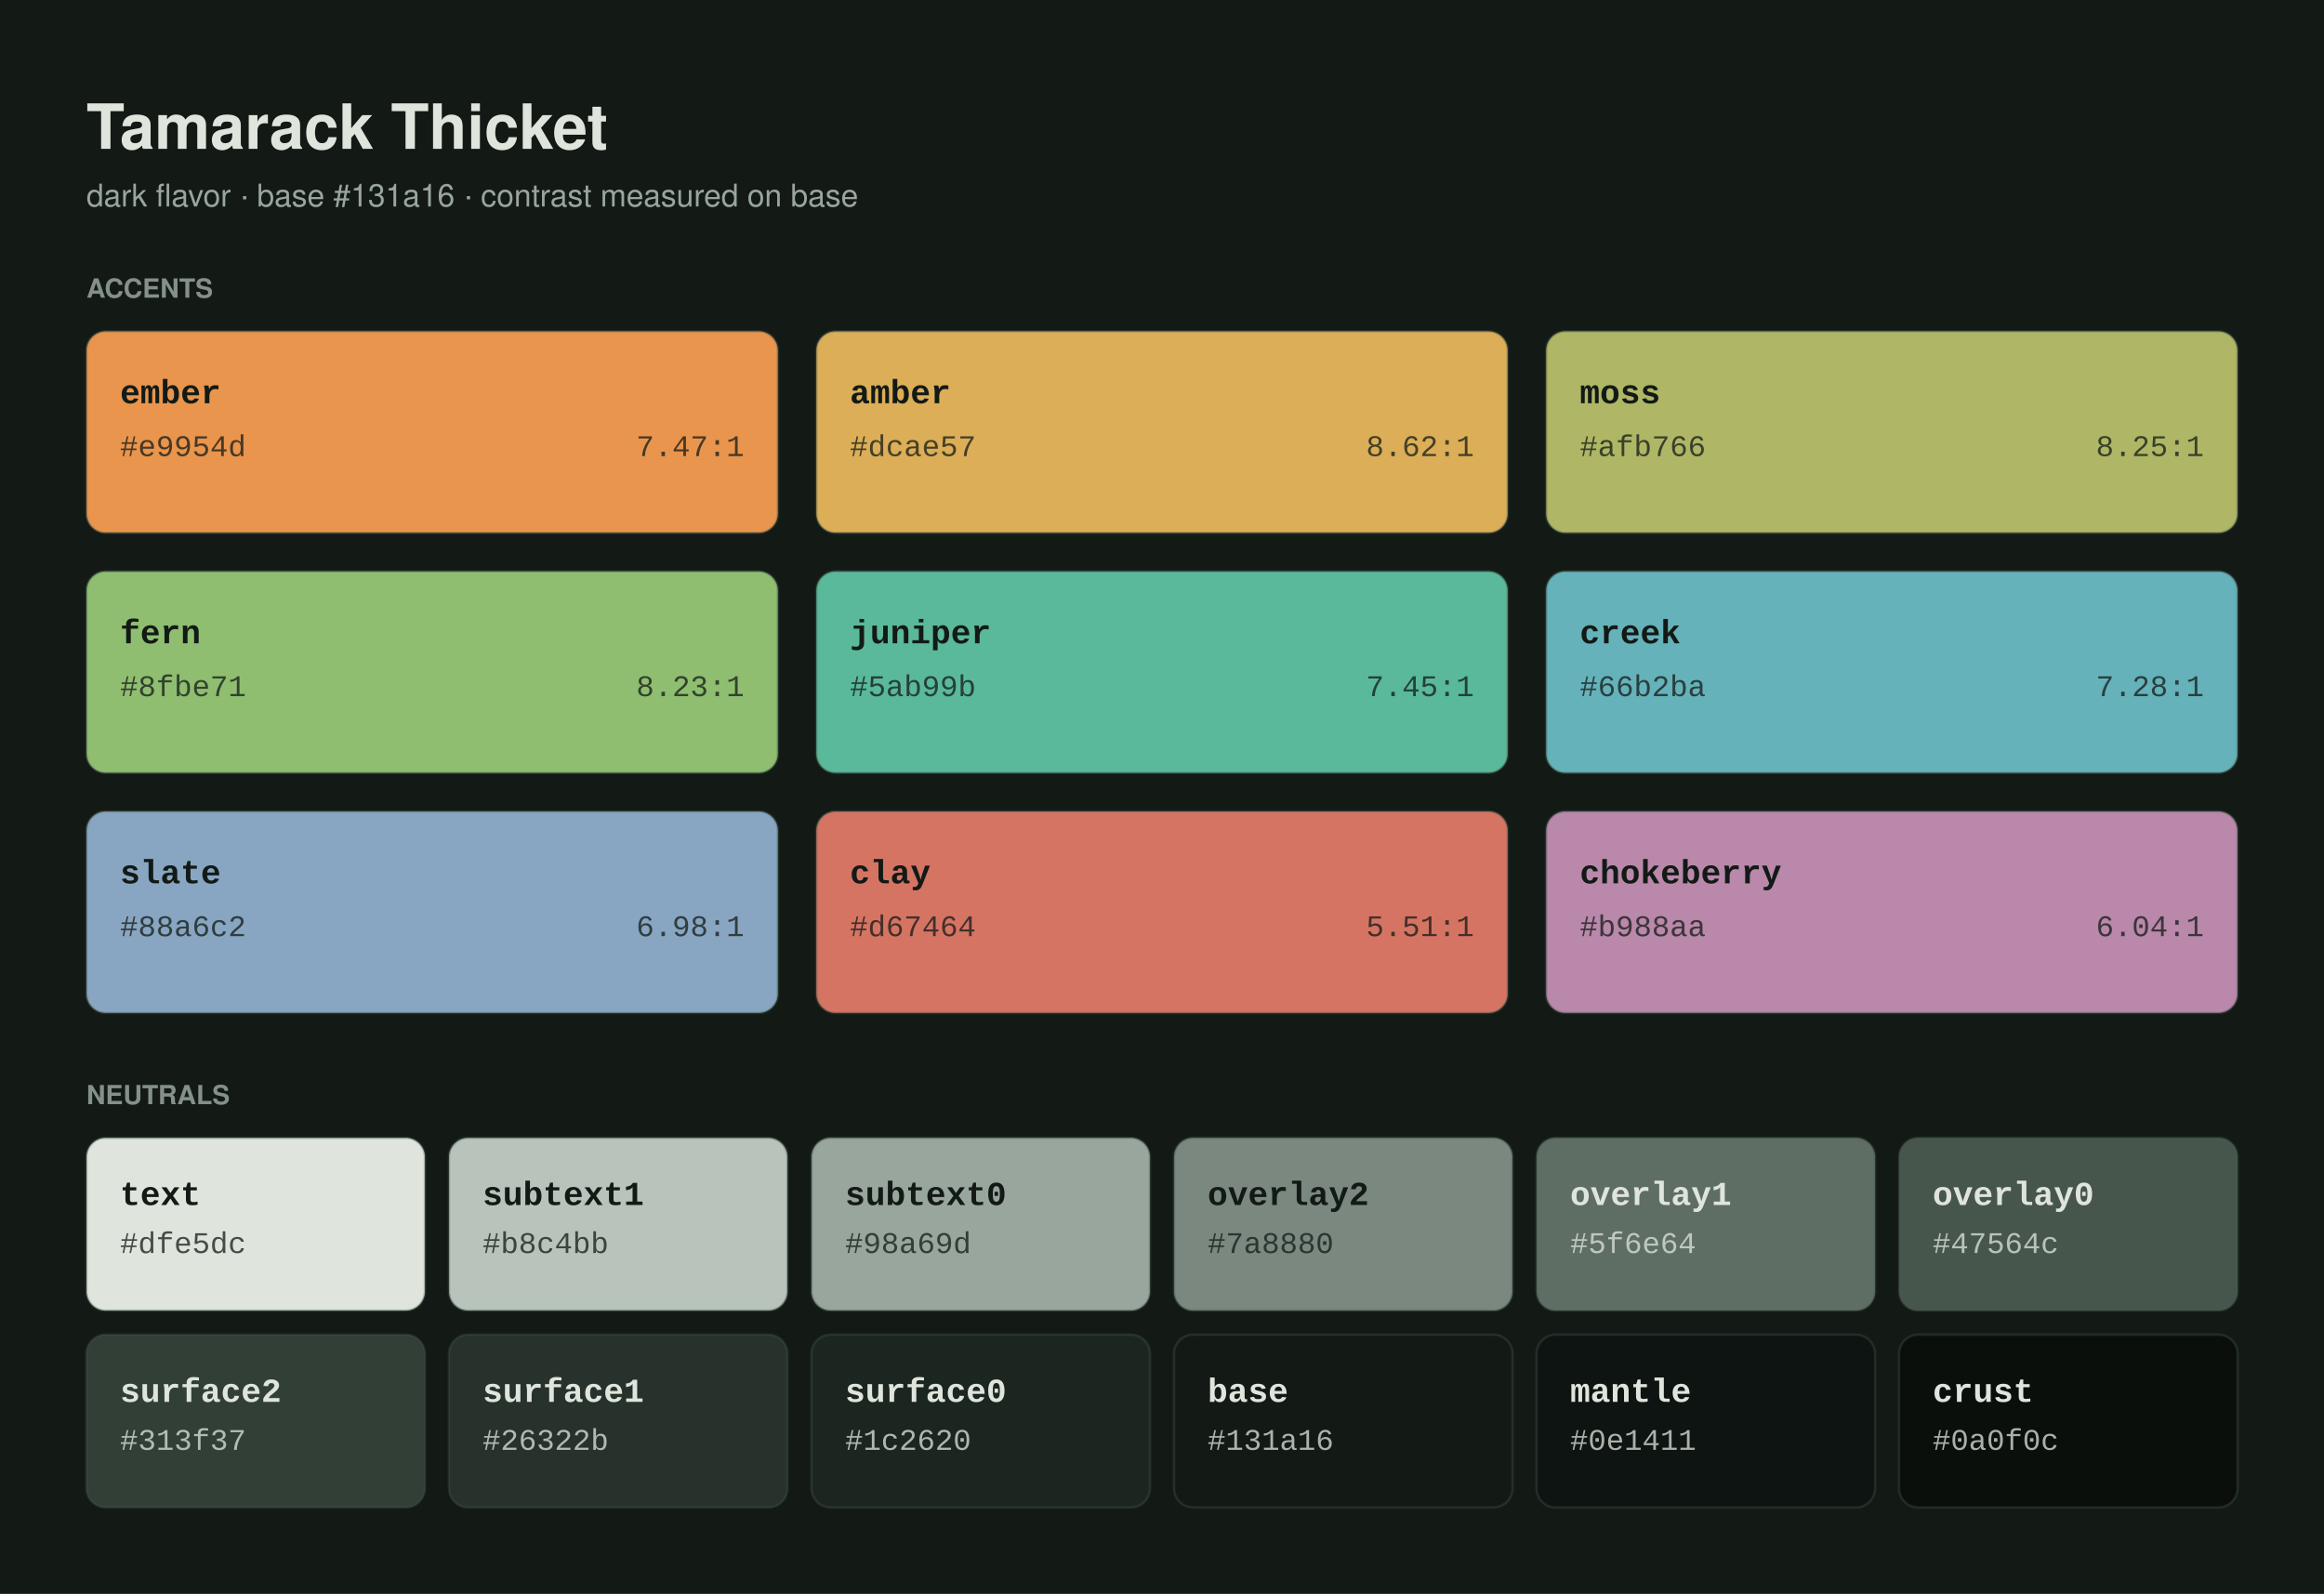
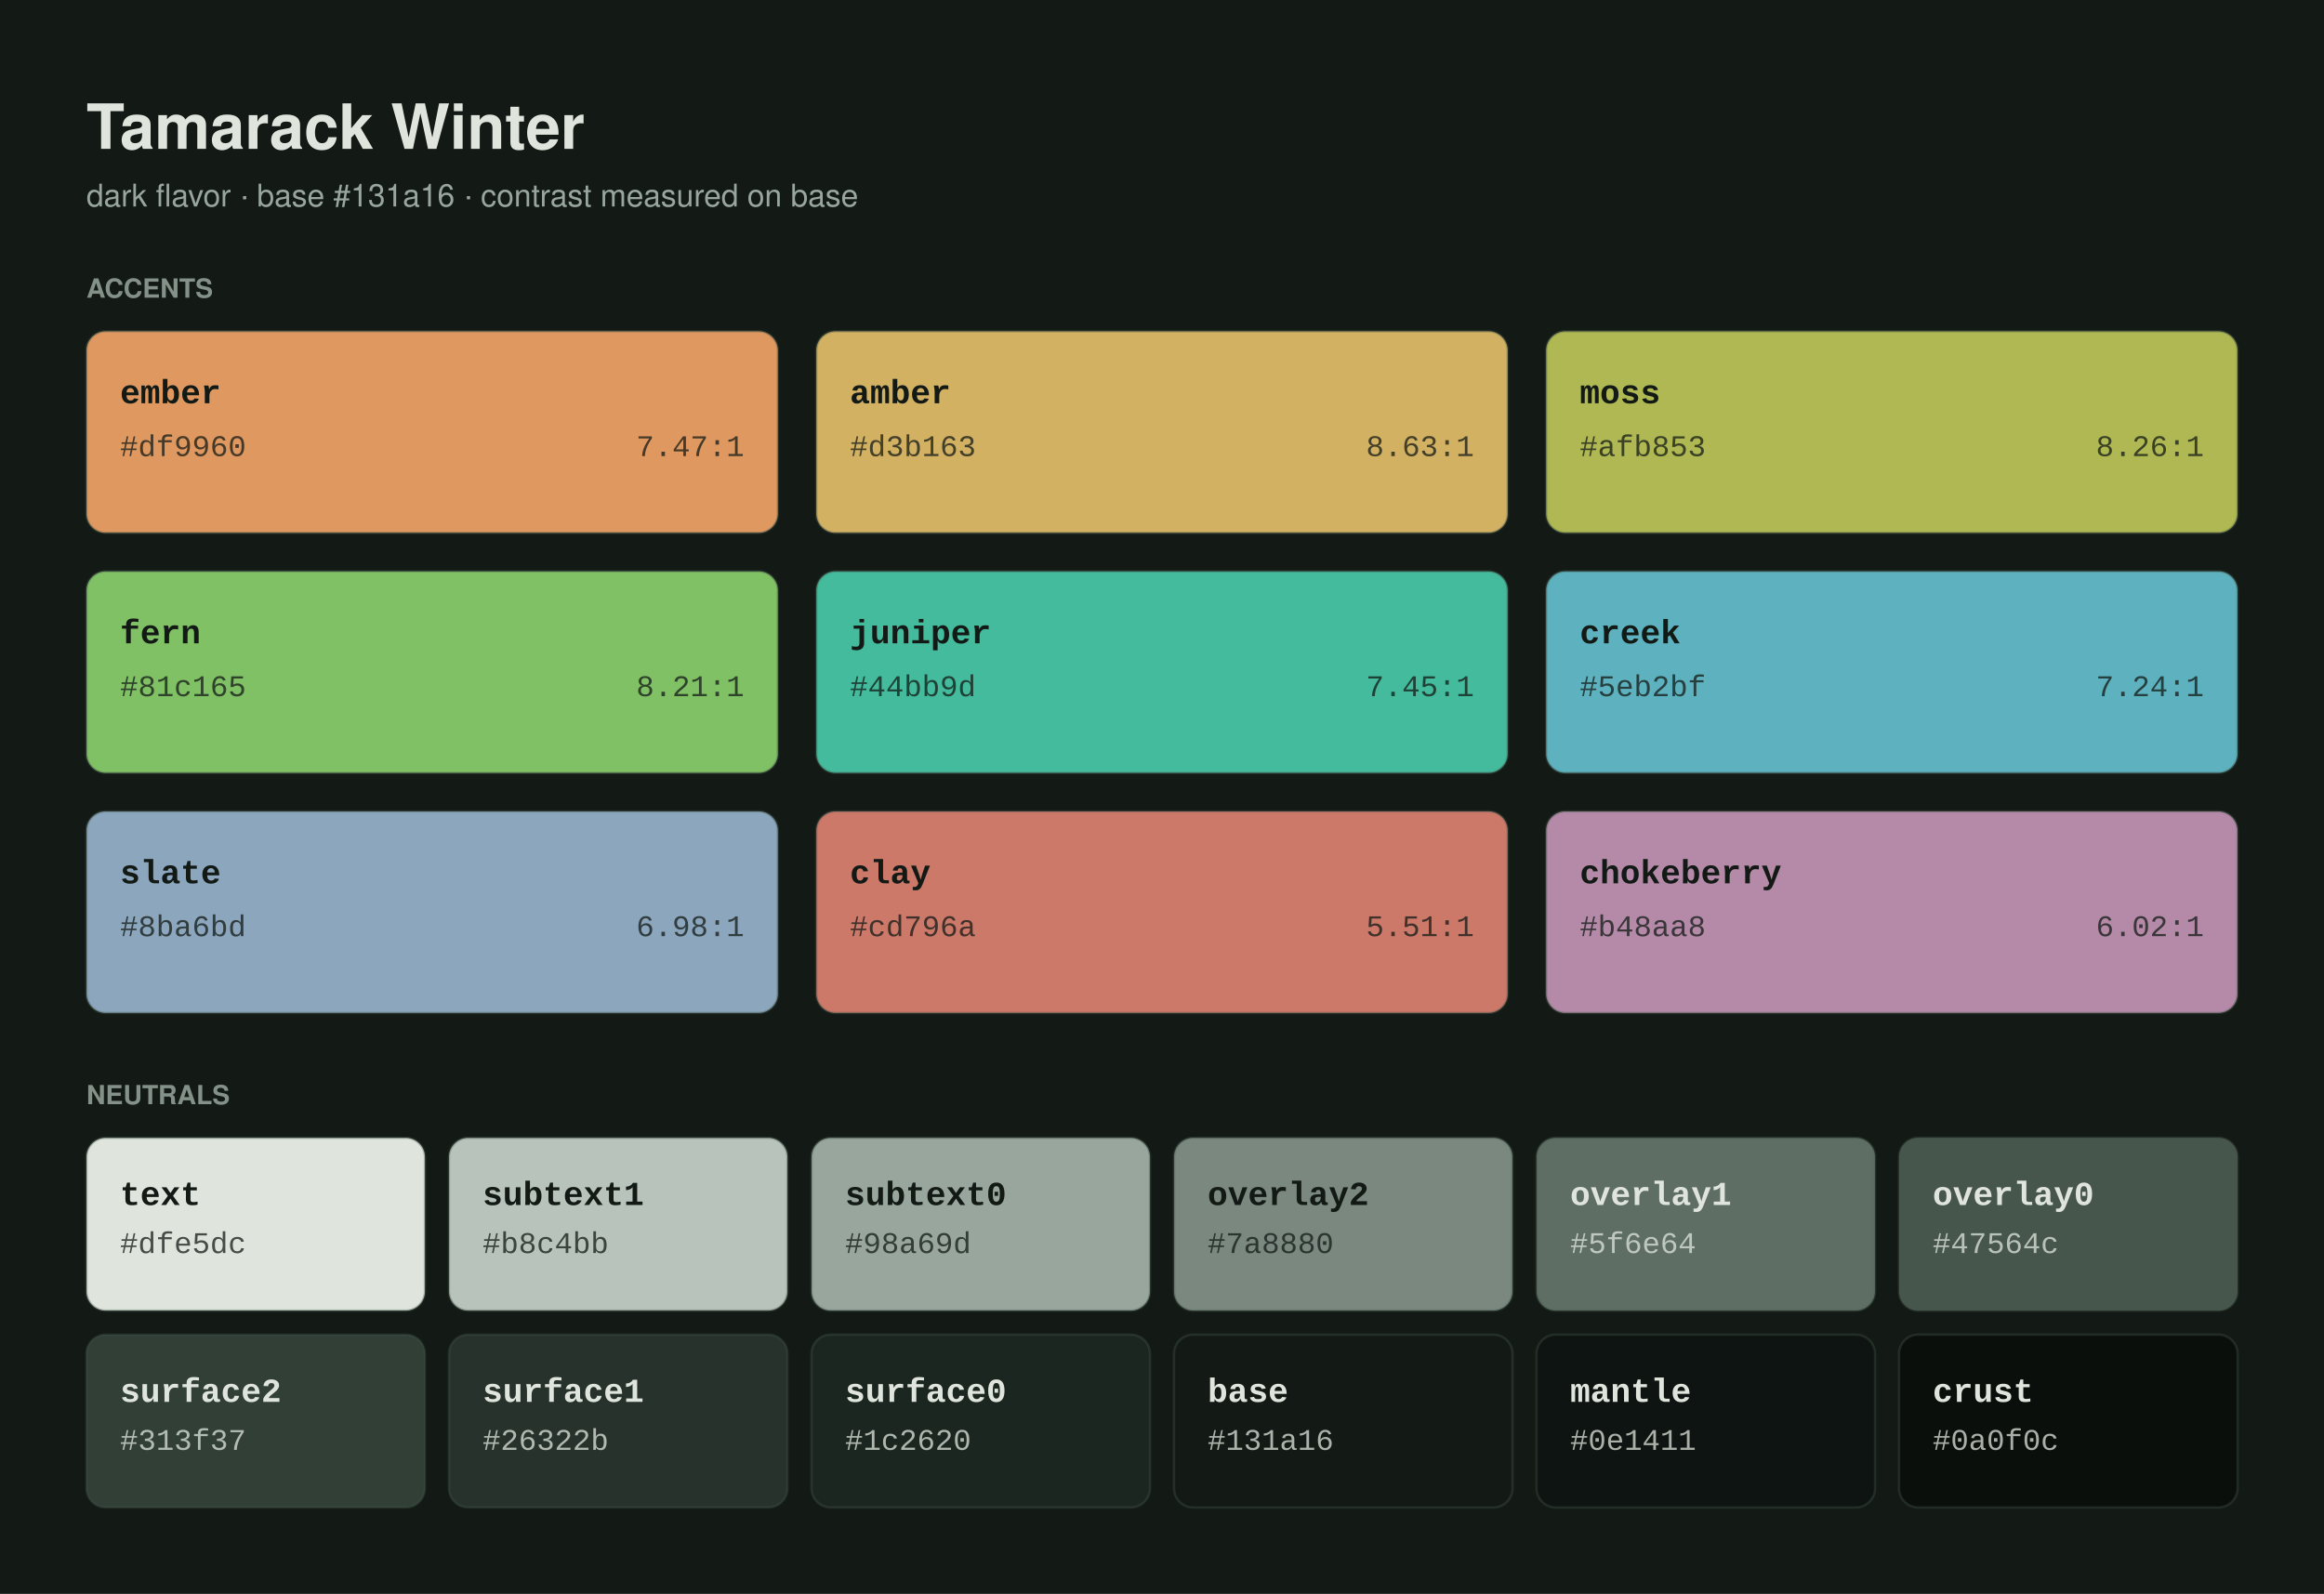
- <svg xmlns="http://www.w3.org/2000/svg" width="968" height="664" viewBox="0 0 968 664" role="img" aria-label="Tamarack Thicket palette swatches">
+ <svg xmlns="http://www.w3.org/2000/svg" width="968" height="664" viewBox="0 0 968 664" role="img" aria-label="Tamarack Winter palette swatches">
  <rect width="968" height="664" fill="#131A16" />
-   <text x="36" y="62" font-family="ui-sans-serif, -apple-system, BlinkMacSystemFont, &quot;Segoe UI&quot;, Helvetica, Arial, sans-serif" font-size="26" fill="#DFE5DC" font-weight="600">Tamarack Thicket</text>
+   <text x="36" y="62" font-family="ui-sans-serif, -apple-system, BlinkMacSystemFont, &quot;Segoe UI&quot;, Helvetica, Arial, sans-serif" font-size="26" fill="#DFE5DC" font-weight="600">Tamarack Winter</text>
  <text x="36" y="86" font-family="ui-sans-serif, -apple-system, BlinkMacSystemFont, &quot;Segoe UI&quot;, Helvetica, Arial, sans-serif" font-size="13" fill="#98A69D">dark flavor · base #131a16 · contrast measured on base</text>
  <text x="36" y="124" font-family="ui-sans-serif, -apple-system, BlinkMacSystemFont, &quot;Segoe UI&quot;, Helvetica, Arial, sans-serif" font-size="11" fill="#98A69D" font-weight="600" fill-opacity="0.85">ACCENTS</text>
-   <rect x="36" y="138" width="288" height="84" rx="8" fill="#E9954D" stroke="#47564C" stroke-opacity="0.35" />
+   <rect x="36" y="138" width="288" height="84" rx="8" fill="#DF9960" stroke="#47564C" stroke-opacity="0.35" />
  <text x="50" y="168" font-family="ui-monospace, SFMono-Regular, &quot;SF Mono&quot;, Menlo, Consolas, &quot;Liberation Mono&quot;, monospace" font-size="14" fill="#131A16" font-weight="600">ember</text>
-   <text x="50" y="190" font-family="ui-monospace, SFMono-Regular, &quot;SF Mono&quot;, Menlo, Consolas, &quot;Liberation Mono&quot;, monospace" font-size="12.5" fill="#131A16" fill-opacity="0.75">#e9954d</text>
+   <text x="50" y="190" font-family="ui-monospace, SFMono-Regular, &quot;SF Mono&quot;, Menlo, Consolas, &quot;Liberation Mono&quot;, monospace" font-size="12.5" fill="#131A16" fill-opacity="0.75">#df9960</text>
  <text x="310" y="190" font-family="ui-monospace, SFMono-Regular, &quot;SF Mono&quot;, Menlo, Consolas, &quot;Liberation Mono&quot;, monospace" font-size="12.5" fill="#131A16" text-anchor="end" fill-opacity="0.75">7.47:1</text>
-   <rect x="340" y="138" width="288" height="84" rx="8" fill="#DCAE57" stroke="#47564C" stroke-opacity="0.35" />
+   <rect x="340" y="138" width="288" height="84" rx="8" fill="#D3B163" stroke="#47564C" stroke-opacity="0.35" />
  <text x="354" y="168" font-family="ui-monospace, SFMono-Regular, &quot;SF Mono&quot;, Menlo, Consolas, &quot;Liberation Mono&quot;, monospace" font-size="14" fill="#131A16" font-weight="600">amber</text>
-   <text x="354" y="190" font-family="ui-monospace, SFMono-Regular, &quot;SF Mono&quot;, Menlo, Consolas, &quot;Liberation Mono&quot;, monospace" font-size="12.5" fill="#131A16" fill-opacity="0.75">#dcae57</text>
-   <text x="614" y="190" font-family="ui-monospace, SFMono-Regular, &quot;SF Mono&quot;, Menlo, Consolas, &quot;Liberation Mono&quot;, monospace" font-size="12.5" fill="#131A16" text-anchor="end" fill-opacity="0.75">8.62:1</text>
-   <rect x="644" y="138" width="288" height="84" rx="8" fill="#AFB766" stroke="#47564C" stroke-opacity="0.35" />
+   <text x="354" y="190" font-family="ui-monospace, SFMono-Regular, &quot;SF Mono&quot;, Menlo, Consolas, &quot;Liberation Mono&quot;, monospace" font-size="12.5" fill="#131A16" fill-opacity="0.75">#d3b163</text>
+   <text x="614" y="190" font-family="ui-monospace, SFMono-Regular, &quot;SF Mono&quot;, Menlo, Consolas, &quot;Liberation Mono&quot;, monospace" font-size="12.5" fill="#131A16" text-anchor="end" fill-opacity="0.75">8.63:1</text>
+   <rect x="644" y="138" width="288" height="84" rx="8" fill="#AFB853" stroke="#47564C" stroke-opacity="0.35" />
  <text x="658" y="168" font-family="ui-monospace, SFMono-Regular, &quot;SF Mono&quot;, Menlo, Consolas, &quot;Liberation Mono&quot;, monospace" font-size="14" fill="#131A16" font-weight="600">moss</text>
-   <text x="658" y="190" font-family="ui-monospace, SFMono-Regular, &quot;SF Mono&quot;, Menlo, Consolas, &quot;Liberation Mono&quot;, monospace" font-size="12.5" fill="#131A16" fill-opacity="0.75">#afb766</text>
-   <text x="918" y="190" font-family="ui-monospace, SFMono-Regular, &quot;SF Mono&quot;, Menlo, Consolas, &quot;Liberation Mono&quot;, monospace" font-size="12.5" fill="#131A16" text-anchor="end" fill-opacity="0.75">8.25:1</text>
-   <rect x="36" y="238" width="288" height="84" rx="8" fill="#8FBE71" stroke="#47564C" stroke-opacity="0.35" />
+   <text x="658" y="190" font-family="ui-monospace, SFMono-Regular, &quot;SF Mono&quot;, Menlo, Consolas, &quot;Liberation Mono&quot;, monospace" font-size="12.5" fill="#131A16" fill-opacity="0.75">#afb853</text>
+   <text x="918" y="190" font-family="ui-monospace, SFMono-Regular, &quot;SF Mono&quot;, Menlo, Consolas, &quot;Liberation Mono&quot;, monospace" font-size="12.5" fill="#131A16" text-anchor="end" fill-opacity="0.75">8.26:1</text>
+   <rect x="36" y="238" width="288" height="84" rx="8" fill="#81C165" stroke="#47564C" stroke-opacity="0.35" />
  <text x="50" y="268" font-family="ui-monospace, SFMono-Regular, &quot;SF Mono&quot;, Menlo, Consolas, &quot;Liberation Mono&quot;, monospace" font-size="14" fill="#131A16" font-weight="600">fern</text>
-   <text x="50" y="290" font-family="ui-monospace, SFMono-Regular, &quot;SF Mono&quot;, Menlo, Consolas, &quot;Liberation Mono&quot;, monospace" font-size="12.5" fill="#131A16" fill-opacity="0.75">#8fbe71</text>
-   <text x="310" y="290" font-family="ui-monospace, SFMono-Regular, &quot;SF Mono&quot;, Menlo, Consolas, &quot;Liberation Mono&quot;, monospace" font-size="12.5" fill="#131A16" text-anchor="end" fill-opacity="0.75">8.23:1</text>
-   <rect x="340" y="238" width="288" height="84" rx="8" fill="#5AB99B" stroke="#47564C" stroke-opacity="0.35" />
+   <text x="50" y="290" font-family="ui-monospace, SFMono-Regular, &quot;SF Mono&quot;, Menlo, Consolas, &quot;Liberation Mono&quot;, monospace" font-size="12.5" fill="#131A16" fill-opacity="0.75">#81c165</text>
+   <text x="310" y="290" font-family="ui-monospace, SFMono-Regular, &quot;SF Mono&quot;, Menlo, Consolas, &quot;Liberation Mono&quot;, monospace" font-size="12.5" fill="#131A16" text-anchor="end" fill-opacity="0.75">8.21:1</text>
+   <rect x="340" y="238" width="288" height="84" rx="8" fill="#44BB9D" stroke="#47564C" stroke-opacity="0.35" />
  <text x="354" y="268" font-family="ui-monospace, SFMono-Regular, &quot;SF Mono&quot;, Menlo, Consolas, &quot;Liberation Mono&quot;, monospace" font-size="14" fill="#131A16" font-weight="600">juniper</text>
-   <text x="354" y="290" font-family="ui-monospace, SFMono-Regular, &quot;SF Mono&quot;, Menlo, Consolas, &quot;Liberation Mono&quot;, monospace" font-size="12.5" fill="#131A16" fill-opacity="0.75">#5ab99b</text>
+   <text x="354" y="290" font-family="ui-monospace, SFMono-Regular, &quot;SF Mono&quot;, Menlo, Consolas, &quot;Liberation Mono&quot;, monospace" font-size="12.5" fill="#131A16" fill-opacity="0.75">#44bb9d</text>
  <text x="614" y="290" font-family="ui-monospace, SFMono-Regular, &quot;SF Mono&quot;, Menlo, Consolas, &quot;Liberation Mono&quot;, monospace" font-size="12.5" fill="#131A16" text-anchor="end" fill-opacity="0.75">7.45:1</text>
-   <rect x="644" y="238" width="288" height="84" rx="8" fill="#66B2BA" stroke="#47564C" stroke-opacity="0.35" />
+   <rect x="644" y="238" width="288" height="84" rx="8" fill="#5EB2BF" stroke="#47564C" stroke-opacity="0.35" />
  <text x="658" y="268" font-family="ui-monospace, SFMono-Regular, &quot;SF Mono&quot;, Menlo, Consolas, &quot;Liberation Mono&quot;, monospace" font-size="14" fill="#131A16" font-weight="600">creek</text>
-   <text x="658" y="290" font-family="ui-monospace, SFMono-Regular, &quot;SF Mono&quot;, Menlo, Consolas, &quot;Liberation Mono&quot;, monospace" font-size="12.5" fill="#131A16" fill-opacity="0.75">#66b2ba</text>
-   <text x="918" y="290" font-family="ui-monospace, SFMono-Regular, &quot;SF Mono&quot;, Menlo, Consolas, &quot;Liberation Mono&quot;, monospace" font-size="12.5" fill="#131A16" text-anchor="end" fill-opacity="0.75">7.28:1</text>
-   <rect x="36" y="338" width="288" height="84" rx="8" fill="#88A6C2" stroke="#47564C" stroke-opacity="0.35" />
+   <text x="658" y="290" font-family="ui-monospace, SFMono-Regular, &quot;SF Mono&quot;, Menlo, Consolas, &quot;Liberation Mono&quot;, monospace" font-size="12.5" fill="#131A16" fill-opacity="0.75">#5eb2bf</text>
+   <text x="918" y="290" font-family="ui-monospace, SFMono-Regular, &quot;SF Mono&quot;, Menlo, Consolas, &quot;Liberation Mono&quot;, monospace" font-size="12.5" fill="#131A16" text-anchor="end" fill-opacity="0.75">7.24:1</text>
+   <rect x="36" y="338" width="288" height="84" rx="8" fill="#8BA6BD" stroke="#47564C" stroke-opacity="0.35" />
  <text x="50" y="368" font-family="ui-monospace, SFMono-Regular, &quot;SF Mono&quot;, Menlo, Consolas, &quot;Liberation Mono&quot;, monospace" font-size="14" fill="#131A16" font-weight="600">slate</text>
-   <text x="50" y="390" font-family="ui-monospace, SFMono-Regular, &quot;SF Mono&quot;, Menlo, Consolas, &quot;Liberation Mono&quot;, monospace" font-size="12.5" fill="#131A16" fill-opacity="0.75">#88a6c2</text>
+   <text x="50" y="390" font-family="ui-monospace, SFMono-Regular, &quot;SF Mono&quot;, Menlo, Consolas, &quot;Liberation Mono&quot;, monospace" font-size="12.5" fill="#131A16" fill-opacity="0.75">#8ba6bd</text>
  <text x="310" y="390" font-family="ui-monospace, SFMono-Regular, &quot;SF Mono&quot;, Menlo, Consolas, &quot;Liberation Mono&quot;, monospace" font-size="12.5" fill="#131A16" text-anchor="end" fill-opacity="0.75">6.98:1</text>
-   <rect x="340" y="338" width="288" height="84" rx="8" fill="#D67464" stroke="#47564C" stroke-opacity="0.35" />
+   <rect x="340" y="338" width="288" height="84" rx="8" fill="#CD796A" stroke="#47564C" stroke-opacity="0.35" />
  <text x="354" y="368" font-family="ui-monospace, SFMono-Regular, &quot;SF Mono&quot;, Menlo, Consolas, &quot;Liberation Mono&quot;, monospace" font-size="14" fill="#131A16" font-weight="600">clay</text>
-   <text x="354" y="390" font-family="ui-monospace, SFMono-Regular, &quot;SF Mono&quot;, Menlo, Consolas, &quot;Liberation Mono&quot;, monospace" font-size="12.5" fill="#131A16" fill-opacity="0.75">#d67464</text>
+   <text x="354" y="390" font-family="ui-monospace, SFMono-Regular, &quot;SF Mono&quot;, Menlo, Consolas, &quot;Liberation Mono&quot;, monospace" font-size="12.5" fill="#131A16" fill-opacity="0.75">#cd796a</text>
  <text x="614" y="390" font-family="ui-monospace, SFMono-Regular, &quot;SF Mono&quot;, Menlo, Consolas, &quot;Liberation Mono&quot;, monospace" font-size="12.5" fill="#131A16" text-anchor="end" fill-opacity="0.75">5.51:1</text>
-   <rect x="644" y="338" width="288" height="84" rx="8" fill="#B988AA" stroke="#47564C" stroke-opacity="0.35" />
+   <rect x="644" y="338" width="288" height="84" rx="8" fill="#B48AA8" stroke="#47564C" stroke-opacity="0.35" />
  <text x="658" y="368" font-family="ui-monospace, SFMono-Regular, &quot;SF Mono&quot;, Menlo, Consolas, &quot;Liberation Mono&quot;, monospace" font-size="14" fill="#131A16" font-weight="600">chokeberry</text>
-   <text x="658" y="390" font-family="ui-monospace, SFMono-Regular, &quot;SF Mono&quot;, Menlo, Consolas, &quot;Liberation Mono&quot;, monospace" font-size="12.5" fill="#131A16" fill-opacity="0.75">#b988aa</text>
-   <text x="918" y="390" font-family="ui-monospace, SFMono-Regular, &quot;SF Mono&quot;, Menlo, Consolas, &quot;Liberation Mono&quot;, monospace" font-size="12.5" fill="#131A16" text-anchor="end" fill-opacity="0.75">6.04:1</text>
+   <text x="658" y="390" font-family="ui-monospace, SFMono-Regular, &quot;SF Mono&quot;, Menlo, Consolas, &quot;Liberation Mono&quot;, monospace" font-size="12.5" fill="#131A16" fill-opacity="0.75">#b48aa8</text>
+   <text x="918" y="390" font-family="ui-monospace, SFMono-Regular, &quot;SF Mono&quot;, Menlo, Consolas, &quot;Liberation Mono&quot;, monospace" font-size="12.5" fill="#131A16" text-anchor="end" fill-opacity="0.75">6.02:1</text>
  <text x="36" y="460" font-family="ui-sans-serif, -apple-system, BlinkMacSystemFont, &quot;Segoe UI&quot;, Helvetica, Arial, sans-serif" font-size="11" fill="#98A69D" font-weight="600" fill-opacity="0.85">NEUTRALS</text>
  <rect x="36" y="474" width="141" height="72" rx="8" fill="#DFE5DC" stroke="#47564C" stroke-opacity="0.35" />
  <text x="50" y="502" font-family="ui-monospace, SFMono-Regular, &quot;SF Mono&quot;, Menlo, Consolas, &quot;Liberation Mono&quot;, monospace" font-size="14" fill="#131A16" font-weight="600">text</text>
  <text x="50" y="522" font-family="ui-monospace, SFMono-Regular, &quot;SF Mono&quot;, Menlo, Consolas, &quot;Liberation Mono&quot;, monospace" font-size="12.5" fill="#131A16" fill-opacity="0.75">#dfe5dc</text>
  <rect x="187" y="474" width="141" height="72" rx="8" fill="#B8C4BB" stroke="#47564C" stroke-opacity="0.35" />
  <text x="201" y="502" font-family="ui-monospace, SFMono-Regular, &quot;SF Mono&quot;, Menlo, Consolas, &quot;Liberation Mono&quot;, monospace" font-size="14" fill="#131A16" font-weight="600">subtext1</text>
  <text x="201" y="522" font-family="ui-monospace, SFMono-Regular, &quot;SF Mono&quot;, Menlo, Consolas, &quot;Liberation Mono&quot;, monospace" font-size="12.5" fill="#131A16" fill-opacity="0.75">#b8c4bb</text>
  <rect x="338" y="474" width="141" height="72" rx="8" fill="#98A69D" stroke="#47564C" stroke-opacity="0.35" />
  <text x="352" y="502" font-family="ui-monospace, SFMono-Regular, &quot;SF Mono&quot;, Menlo, Consolas, &quot;Liberation Mono&quot;, monospace" font-size="14" fill="#131A16" font-weight="600">subtext0</text>
  <text x="352" y="522" font-family="ui-monospace, SFMono-Regular, &quot;SF Mono&quot;, Menlo, Consolas, &quot;Liberation Mono&quot;, monospace" font-size="12.5" fill="#131A16" fill-opacity="0.75">#98a69d</text>
  <rect x="489" y="474" width="141" height="72" rx="8" fill="#7A8880" stroke="#47564C" stroke-opacity="0.35" />
  <text x="503" y="502" font-family="ui-monospace, SFMono-Regular, &quot;SF Mono&quot;, Menlo, Consolas, &quot;Liberation Mono&quot;, monospace" font-size="14" fill="#131A16" font-weight="600">overlay2</text>
  <text x="503" y="522" font-family="ui-monospace, SFMono-Regular, &quot;SF Mono&quot;, Menlo, Consolas, &quot;Liberation Mono&quot;, monospace" font-size="12.5" fill="#131A16" fill-opacity="0.75">#7a8880</text>
  <rect x="640" y="474" width="141" height="72" rx="8" fill="#5F6E64" stroke="#47564C" stroke-opacity="0.35" />
  <text x="654" y="502" font-family="ui-monospace, SFMono-Regular, &quot;SF Mono&quot;, Menlo, Consolas, &quot;Liberation Mono&quot;, monospace" font-size="14" fill="#DFE5DC" font-weight="600">overlay1</text>
  <text x="654" y="522" font-family="ui-monospace, SFMono-Regular, &quot;SF Mono&quot;, Menlo, Consolas, &quot;Liberation Mono&quot;, monospace" font-size="12.5" fill="#DFE5DC" fill-opacity="0.75">#5f6e64</text>
  <rect x="791" y="474" width="141" height="72" rx="8" fill="#47564C" stroke="#47564C" stroke-opacity="0.35" />
  <text x="805" y="502" font-family="ui-monospace, SFMono-Regular, &quot;SF Mono&quot;, Menlo, Consolas, &quot;Liberation Mono&quot;, monospace" font-size="14" fill="#DFE5DC" font-weight="600">overlay0</text>
  <text x="805" y="522" font-family="ui-monospace, SFMono-Regular, &quot;SF Mono&quot;, Menlo, Consolas, &quot;Liberation Mono&quot;, monospace" font-size="12.5" fill="#DFE5DC" fill-opacity="0.75">#47564c</text>
  <rect x="36" y="556" width="141" height="72" rx="8" fill="#313F37" stroke="#47564C" stroke-opacity="0.35" />
  <text x="50" y="584" font-family="ui-monospace, SFMono-Regular, &quot;SF Mono&quot;, Menlo, Consolas, &quot;Liberation Mono&quot;, monospace" font-size="14" fill="#DFE5DC" font-weight="600">surface2</text>
  <text x="50" y="604" font-family="ui-monospace, SFMono-Regular, &quot;SF Mono&quot;, Menlo, Consolas, &quot;Liberation Mono&quot;, monospace" font-size="12.5" fill="#DFE5DC" fill-opacity="0.75">#313f37</text>
  <rect x="187" y="556" width="141" height="72" rx="8" fill="#26322B" stroke="#47564C" stroke-opacity="0.35" />
  <text x="201" y="584" font-family="ui-monospace, SFMono-Regular, &quot;SF Mono&quot;, Menlo, Consolas, &quot;Liberation Mono&quot;, monospace" font-size="14" fill="#DFE5DC" font-weight="600">surface1</text>
  <text x="201" y="604" font-family="ui-monospace, SFMono-Regular, &quot;SF Mono&quot;, Menlo, Consolas, &quot;Liberation Mono&quot;, monospace" font-size="12.5" fill="#DFE5DC" fill-opacity="0.75">#26322b</text>
  <rect x="338" y="556" width="141" height="72" rx="8" fill="#1C2620" stroke="#47564C" stroke-opacity="0.35" />
  <text x="352" y="584" font-family="ui-monospace, SFMono-Regular, &quot;SF Mono&quot;, Menlo, Consolas, &quot;Liberation Mono&quot;, monospace" font-size="14" fill="#DFE5DC" font-weight="600">surface0</text>
  <text x="352" y="604" font-family="ui-monospace, SFMono-Regular, &quot;SF Mono&quot;, Menlo, Consolas, &quot;Liberation Mono&quot;, monospace" font-size="12.5" fill="#DFE5DC" fill-opacity="0.75">#1c2620</text>
  <rect x="489" y="556" width="141" height="72" rx="8" fill="#131A16" stroke="#47564C" stroke-opacity="0.35" />
  <text x="503" y="584" font-family="ui-monospace, SFMono-Regular, &quot;SF Mono&quot;, Menlo, Consolas, &quot;Liberation Mono&quot;, monospace" font-size="14" fill="#DFE5DC" font-weight="600">base</text>
  <text x="503" y="604" font-family="ui-monospace, SFMono-Regular, &quot;SF Mono&quot;, Menlo, Consolas, &quot;Liberation Mono&quot;, monospace" font-size="12.5" fill="#DFE5DC" fill-opacity="0.75">#131a16</text>
  <rect x="640" y="556" width="141" height="72" rx="8" fill="#0E1411" stroke="#47564C" stroke-opacity="0.35" />
  <text x="654" y="584" font-family="ui-monospace, SFMono-Regular, &quot;SF Mono&quot;, Menlo, Consolas, &quot;Liberation Mono&quot;, monospace" font-size="14" fill="#DFE5DC" font-weight="600">mantle</text>
  <text x="654" y="604" font-family="ui-monospace, SFMono-Regular, &quot;SF Mono&quot;, Menlo, Consolas, &quot;Liberation Mono&quot;, monospace" font-size="12.5" fill="#DFE5DC" fill-opacity="0.75">#0e1411</text>
  <rect x="791" y="556" width="141" height="72" rx="8" fill="#0A0F0C" stroke="#47564C" stroke-opacity="0.35" />
  <text x="805" y="584" font-family="ui-monospace, SFMono-Regular, &quot;SF Mono&quot;, Menlo, Consolas, &quot;Liberation Mono&quot;, monospace" font-size="14" fill="#DFE5DC" font-weight="600">crust</text>
  <text x="805" y="604" font-family="ui-monospace, SFMono-Regular, &quot;SF Mono&quot;, Menlo, Consolas, &quot;Liberation Mono&quot;, monospace" font-size="12.5" fill="#DFE5DC" fill-opacity="0.75">#0a0f0c</text>
</svg>
